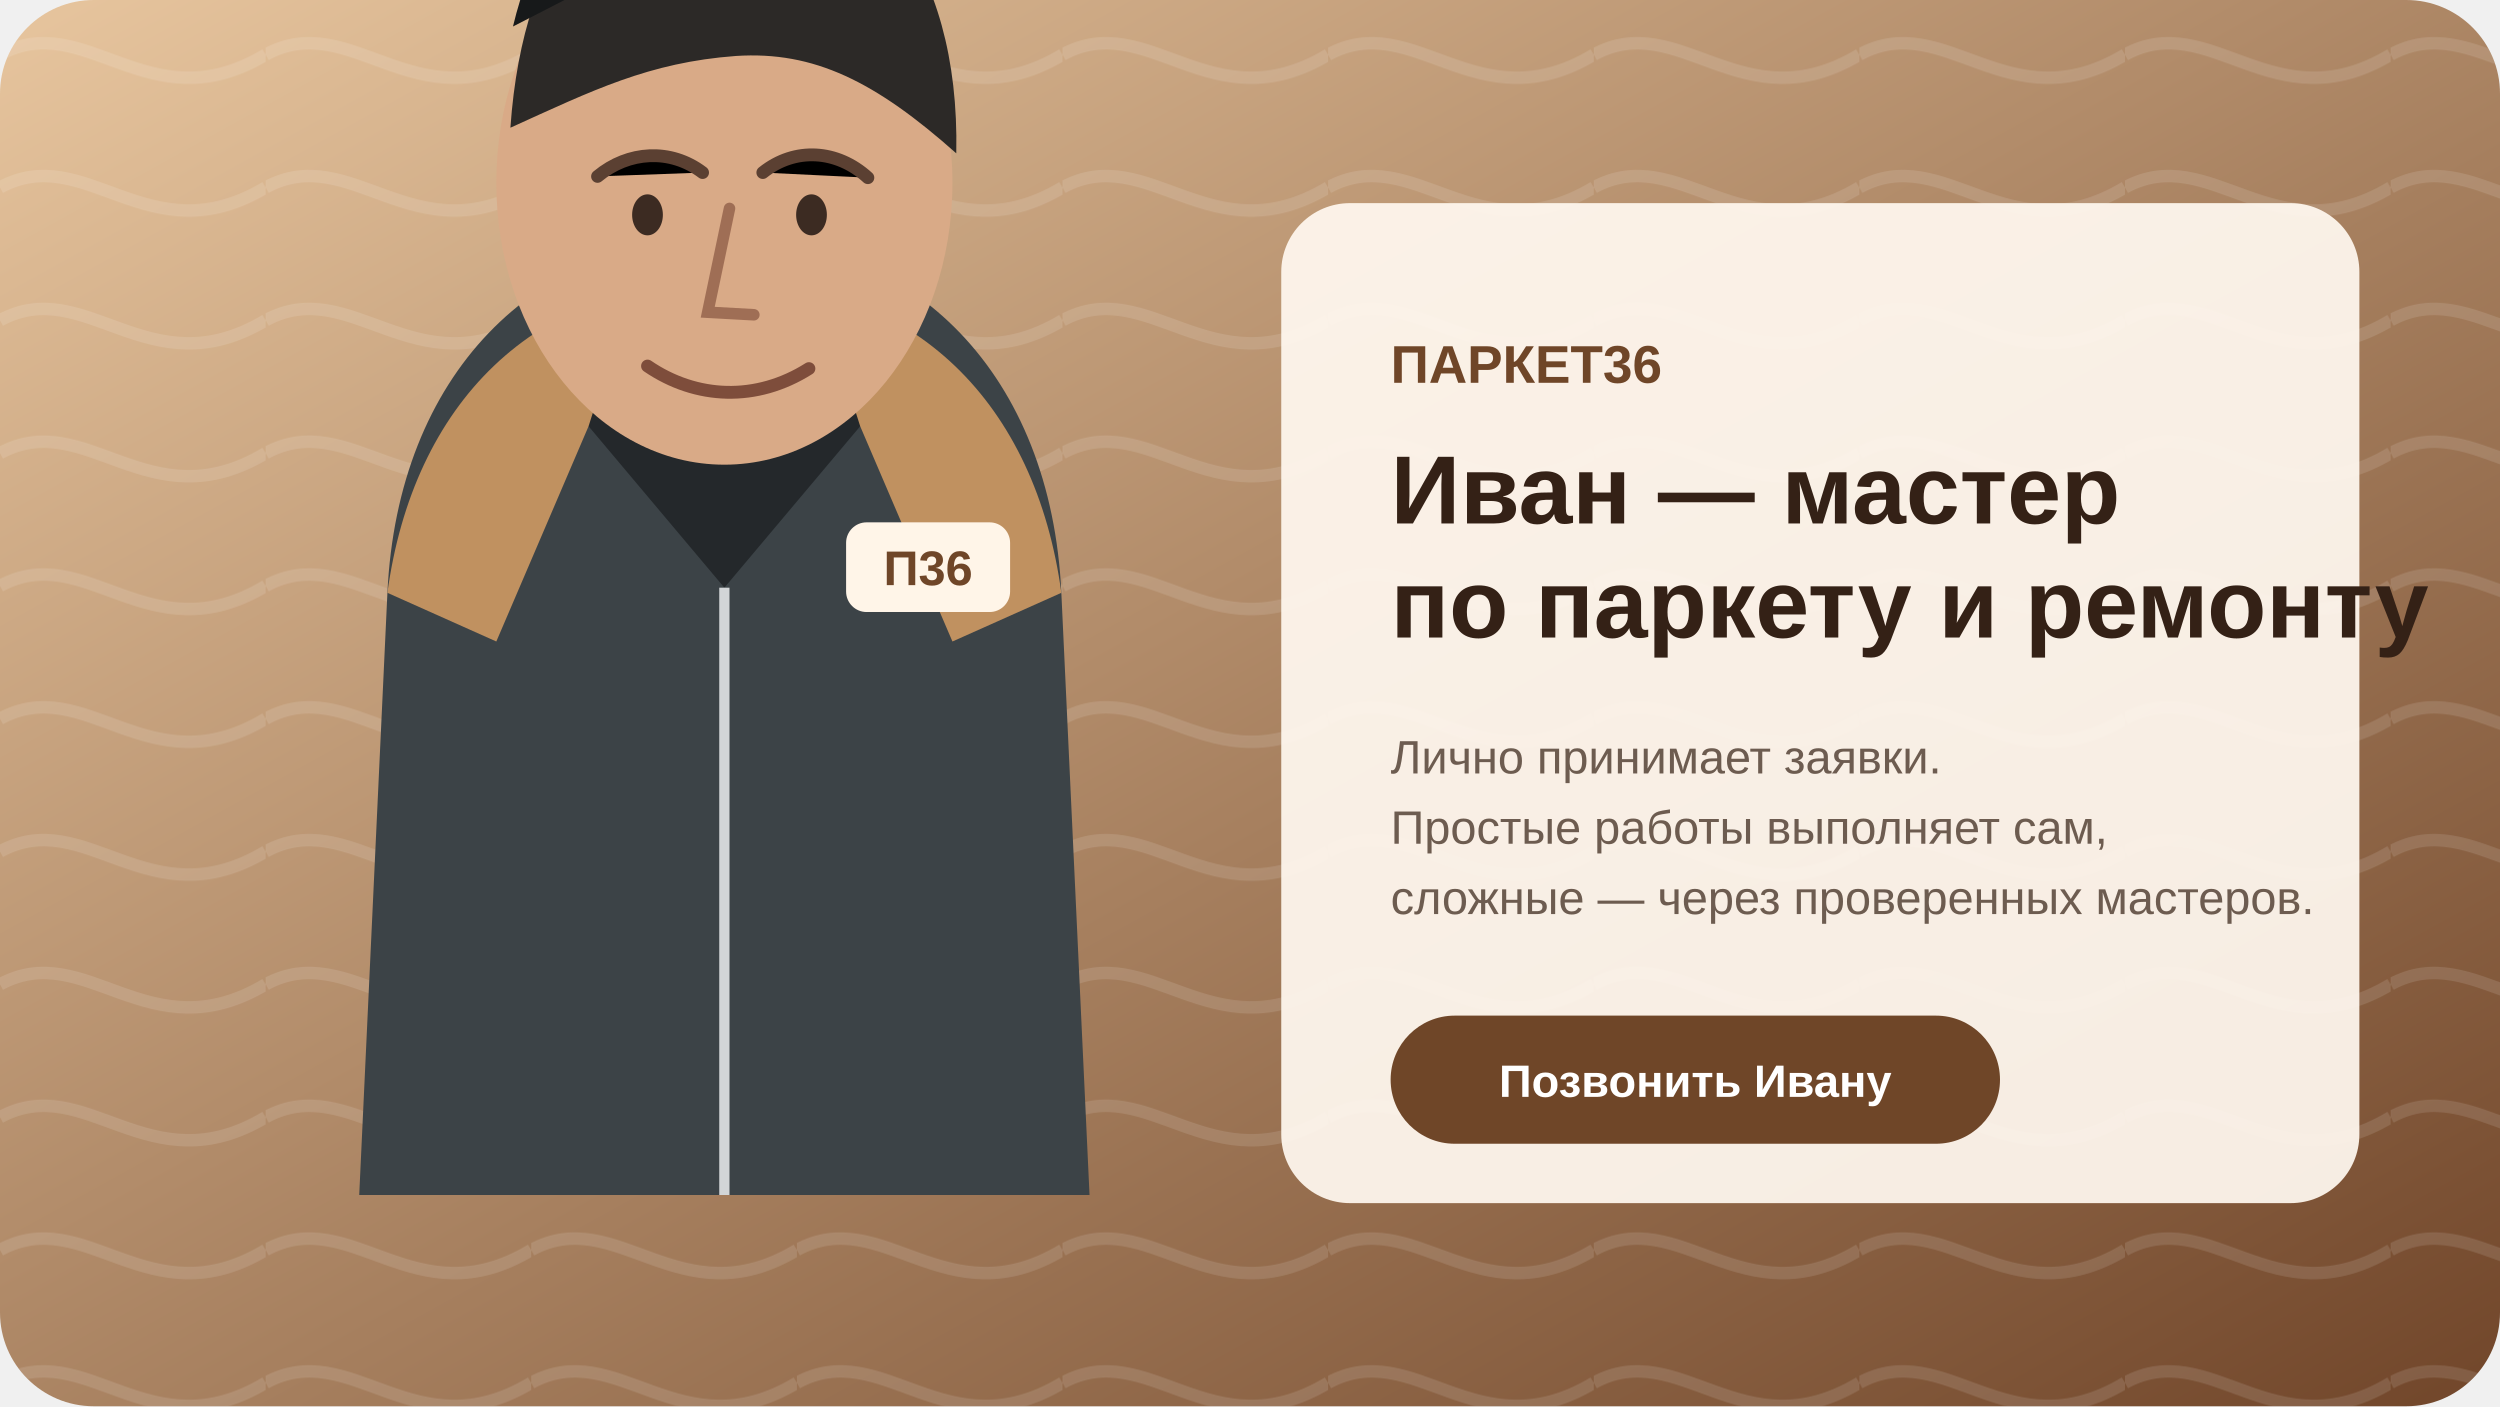
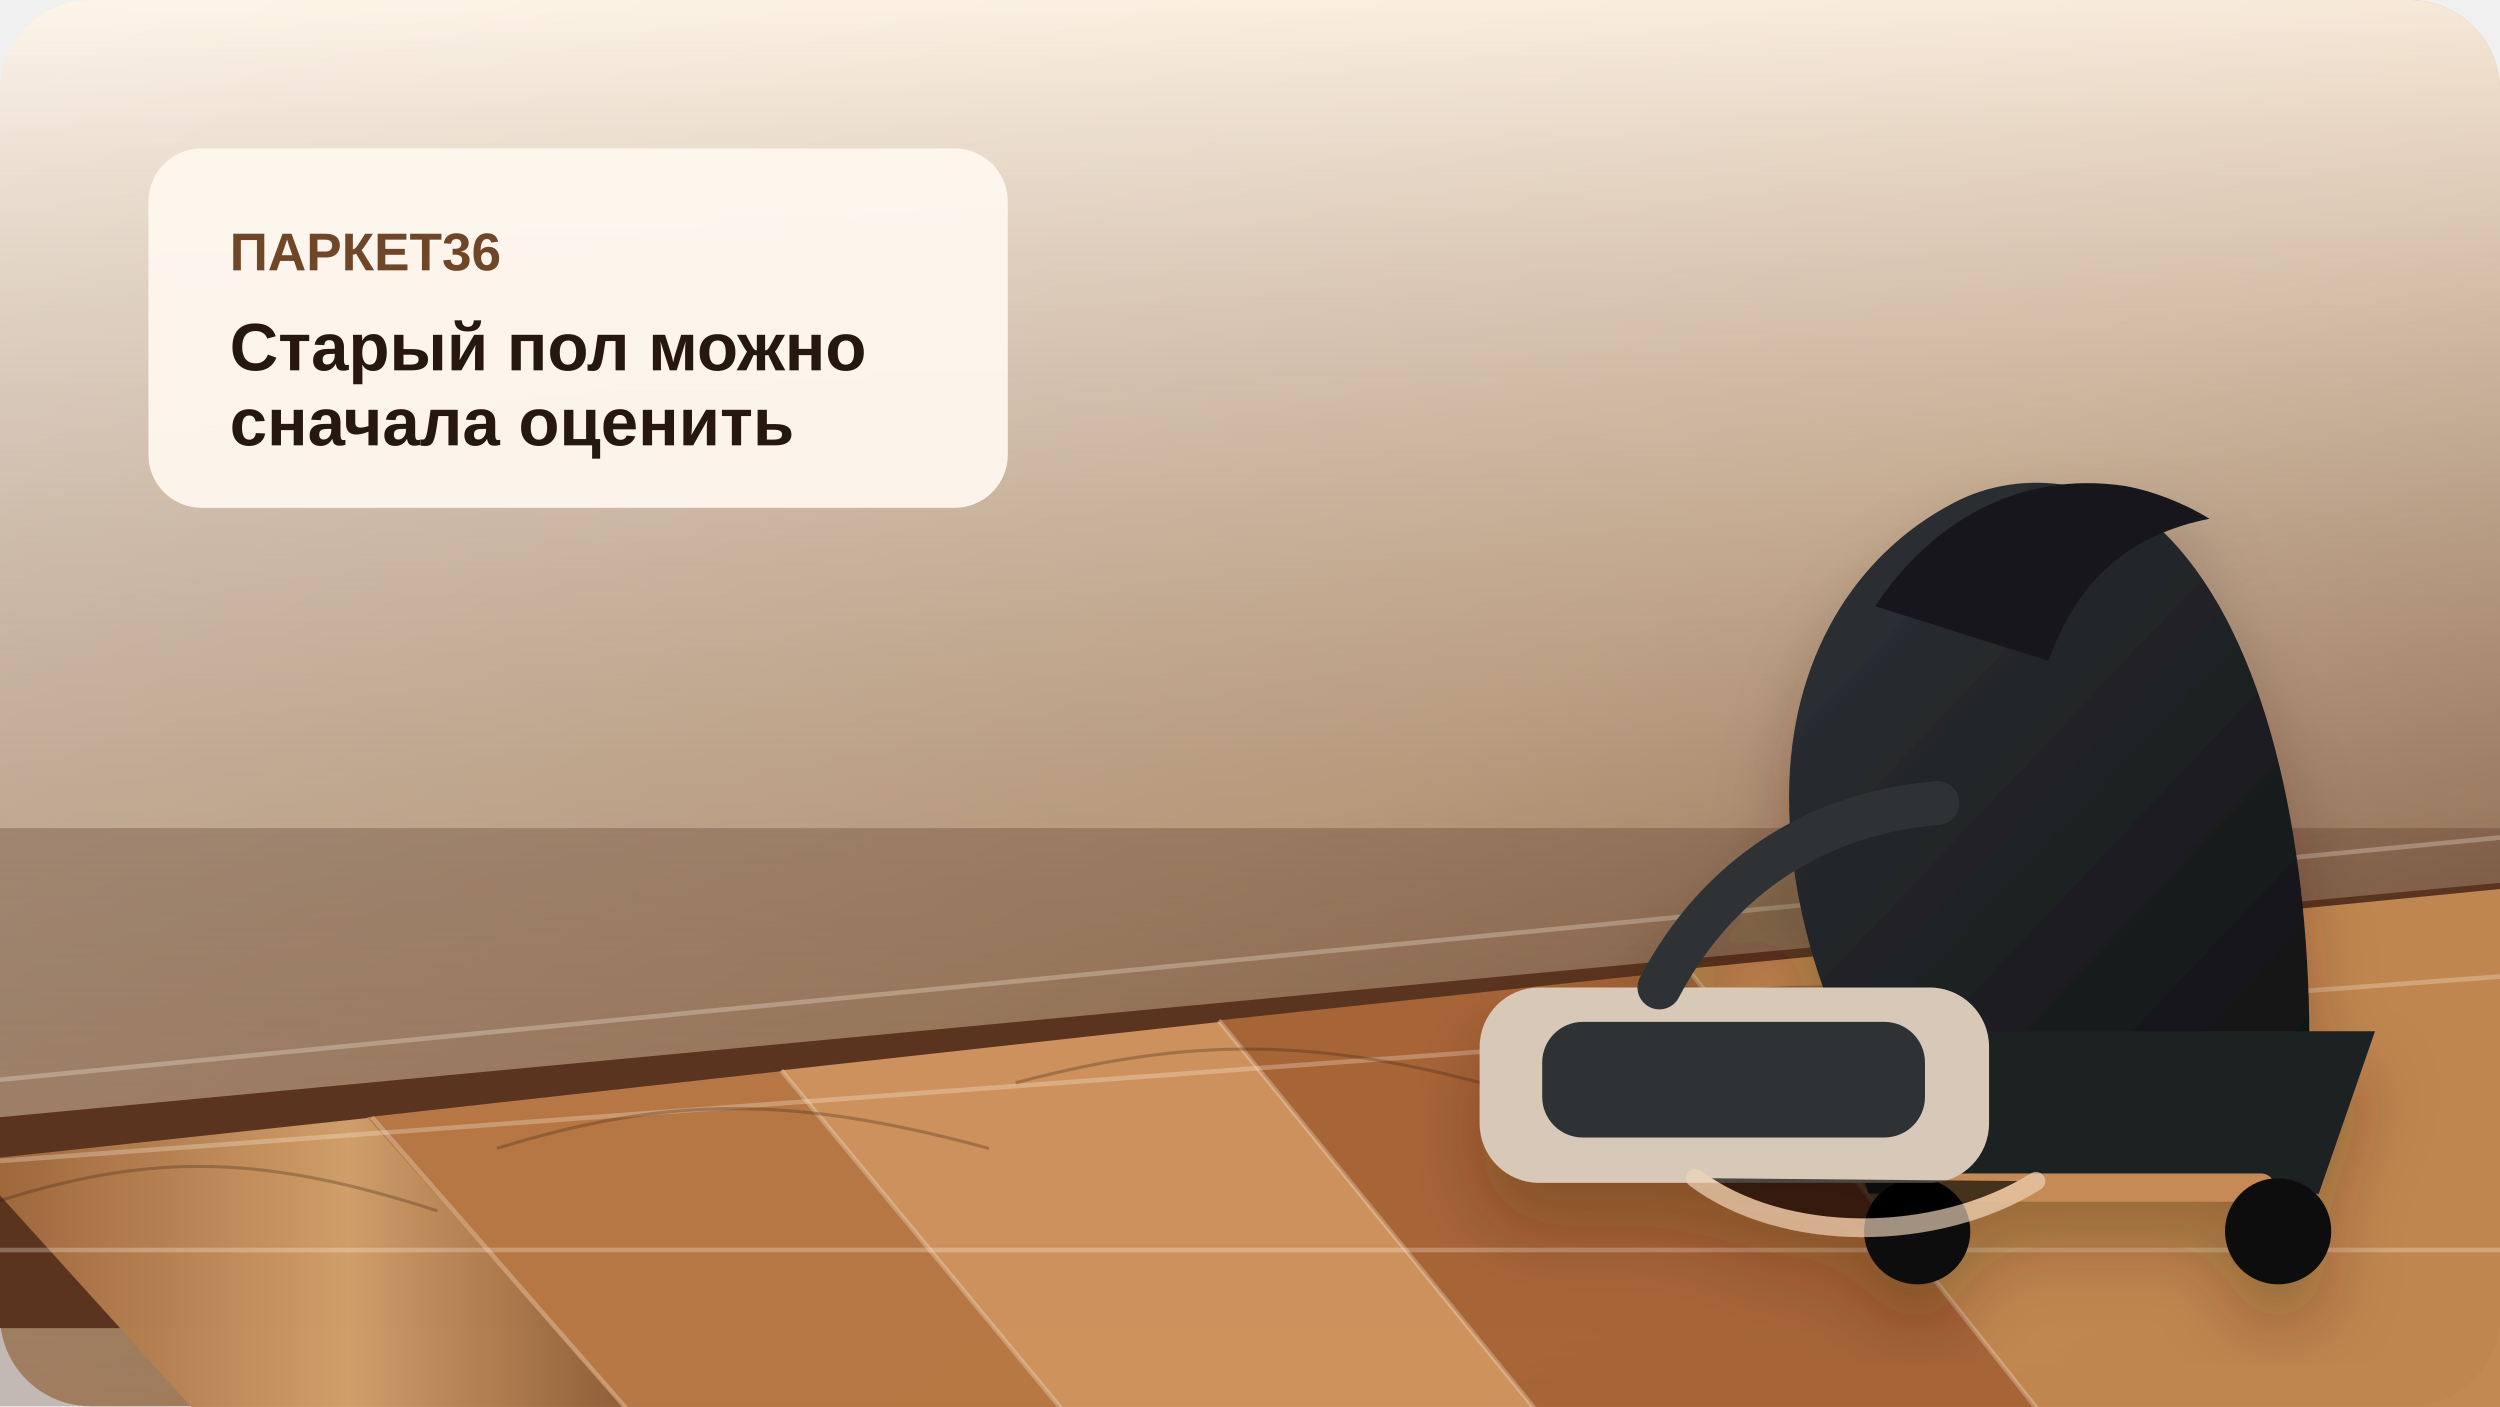
- <svg xmlns="http://www.w3.org/2000/svg" viewBox="0 0 1600 900" role="img" aria-label="Иван — мастер Паркет36">
+ <svg xmlns="http://www.w3.org/2000/svg" viewBox="0 0 1600 900" role="img" aria-label="Паркет36 — циклёвка и реставрация паркета">
  <defs>
-     <linearGradient id="b" x1="0" y1="0" x2="1" y2="1">
-       <stop stop-color="#e7c59e" />
-       <stop offset="1" stop-color="#71462a" />
+     <linearGradient id="wall" x1="0" y1="0" x2="1" y2="1">
+       <stop stop-color="#f7eadb" />
+       <stop offset=".55" stop-color="#d4ad83" />
+       <stop offset="1" stop-color="#7a4b2d" />
    </linearGradient>
-     <pattern id="w" width="170" height="85" patternUnits="userSpaceOnUse">
-       <path d="M0 35c55-30 95 45 170 0" fill="none" stroke="#fff" stroke-opacity=".12" stroke-width="8" />
-     </pattern>
+     <linearGradient id="shade" x1="0" y1="0" x2="0" y2="1">
+       <stop stop-color="#fff7ec" stop-opacity=".78" />
+       <stop offset="1" stop-color="#3c2417" stop-opacity=".14" />
+     </linearGradient>
+     <linearGradient id="plank" x1="0" y1="0" x2="1" y2="0">
+       <stop stop-color="#9b6338" />
+       <stop offset=".5" stop-color="#d2a06a" />
+       <stop offset="1" stop-color="#774523" />
+     </linearGradient>
+     <linearGradient id="dark" x1="0" y1="0" x2="1" y2="1">
+       <stop stop-color="#303438" />
+       <stop offset="1" stop-color="#111416" />
+     </linearGradient>
+     <filter id="shadow">
+       <feDropShadow dx="0" dy="28" stdDeviation="22" flood-color="#2b170b" flood-opacity=".28" />
+     </filter>
  </defs>
-   <rect width="1600" height="900" rx="60" fill="url(#b)" />
-   <rect width="1600" height="900" rx="60" fill="url(#w)" />
-   <g transform="translate(70 -170) scale(.82)">
-     <use href="#person" />
+   <rect width="1600" height="900" rx="58" fill="url(#wall)" />
+   <rect width="1600" height="900" rx="58" fill="url(#shade)" />
+   <path d="M0 530h1600v370H0z" fill="#4a2c1b" opacity=".28" />
+   <g transform="translate(0 505)">
+     <path d="M0 345h1600V60L0 210z" fill="#5b341f" />
+     <g opacity=".98">
+       <path d="M-20 238 240 210l225 260H190z" fill="url(#plank)" />
+       <path d="M235 210 505 180l235 290H465z" fill="#b87844" />
+       <path d="M500 180 790 148l252 322H740z" fill="#cf935e" />
+       <path d="M780 148 1090 115l272 355h-320z" fill="#a86537" />
+       <path d="M1080 115 1620 62v408h-258z" fill="#c28850" />
+     </g>
+     <g stroke="#fff4e4" stroke-opacity=".28" stroke-width="3">
+       <path d="M238 210 465 470M500 180 740 470M780 148 1042 470M1080 115 1362 470" />
+       <path d="M0 295h1600M0 238l1600-118M0 186l1600-155" />
+     </g>
+     <g stroke="#3c2214" stroke-opacity=".3" stroke-width="2">
+       <path d="M-20 270c110-38 183-38 300 0M318 230c110-34 190-34 315 0M650 188c120-32 205-28 330 9M1030 142c115-25 215-19 345 15" fill="none" />
+     </g>
  </g>
-   <defs>
-     <g id="person">
-       <path d="M195 1140l22-470c8-170 115-278 263-278s255 108 263 278l22 470z" fill="#3c4347" />
-       <path d="M217 670c20-147 114-244 263-244s243 97 263 244l-85 38-72-168H374l-72 168z" fill="#c09160" />
-       <path d="M374 540l106 126 106-126-42-132H416z" fill="#24282b" />
-       <path d="M480 666v474" stroke="#d2d5d7" stroke-width="8" />
-       <rect x="575" y="615" width="128" height="70" rx="16" fill="#fff5e8" />
-       <text x="639" y="664" text-anchor="middle" font-family="Arial" font-size="38" font-weight="900" fill="#6f4628">П36</text>
-       <ellipse cx="480" cy="350" rx="178" ry="220" fill="#d9aa87" />
-       <path d="M313 307c10-144 77-220 168-220 110 0 183 92 180 240-63-56-111-80-172-76-68 5-112 27-176 56z" fill="#2c2927" />
-       <path d="M315 228c27-113 101-166 185-166 76 0 142 39 177 112-79-35-178-37-253-2z" fill="#17191a" />
-       <path d="M381 345c24-20 57-22 82-3M510 342c25-20 58-18 82 4" stroke="#5b4032" stroke-width="10" stroke-linecap="round" />
-       <ellipse cx="420" cy="375" rx="12" ry="16" fill="#3c2b22" />
-       <ellipse cx="548" cy="375" rx="12" ry="16" fill="#3c2b22" />
-       <path d="M484 370l-17 81 36 2" stroke="#9f6e55" stroke-width="9" fill="none" stroke-linecap="round" />
-       <path d="M420 493c38 26 85 28 126 2" stroke="#7e4d3b" stroke-width="10" fill="none" stroke-linecap="round" />
-     </g>
-   </defs>
-   <g transform="translate(820 130)">
-     <rect width="690" height="640" rx="44" fill="#fff8ef" opacity=".93" />
-     <text x="70" y="115" font-family="Arial" font-size="34" font-weight="900" fill="#6f4628">ПАРКЕТ36</text>
-     <text x="70" y="205" font-family="Arial" font-size="62" font-weight="900" fill="#342116">Иван — мастер</text>
-     <text x="70" y="278" font-family="Arial" font-size="62" font-weight="900" fill="#342116">по паркету и ремонту</text>
-     <text x="70" y="365" font-family="Arial" font-size="30" fill="#6d5c50">Лично принимает заявки.</text>
-     <text x="70" y="410" font-family="Arial" font-size="30" fill="#6d5c50">Простые работы выполняет сам,</text>
-     <text x="70" y="455" font-family="Arial" font-size="30" fill="#6d5c50">сложные — через проверенных мастеров.</text>
-     <rect x="70" y="520" width="390" height="82" rx="41" fill="#6f4628" />
-     <text x="265" y="572" text-anchor="middle" font-family="Arial" font-size="29" font-weight="900" fill="#fff">Позвонить Ивану</text>
+   <g filter="url(#shadow)" transform="translate(875 240)">
+     <path d="M270 270c0-88 42-155 105-188 45-24 104-14 139 23 62 65 88 191 89 316H303c-22-52-33-101-33-151z" fill="url(#dark)" />
+     <path d="M325 148c36-54 92-87 160-77 17 3 38 11 54 21-50 10-84 38-103 91z" fill="#17191a" />
+     <path d="M285 420h360l-36 104H321z" fill="#1d2023" />
+     <path d="M362 520h210" stroke="#c58a55" stroke-width="18" stroke-linecap="round" />
+     <circle cx="352" cy="548" r="34" fill="#111" />
+     <circle cx="583" cy="548" r="34" fill="#111" />
+     <rect x="72" y="392" width="326" height="125" rx="38" fill="#d7c8b8" />
+     <rect x="112" y="414" width="245" height="74" rx="26" fill="#2e3336" />
+     <path d="M187 392c38-72 102-112 178-118" stroke="#2e3336" stroke-width="28" fill="none" stroke-linecap="round" />
+     <path d="M210 514c56 42 154 42 218 2" stroke="#f0d5b9" stroke-width="12" stroke-linecap="round" opacity=".65" />
+   </g>
+   <g transform="translate(95 95)">
+     <rect width="550" height="230" rx="34" fill="#fff8ef" opacity=".94" />
+     <text x="52" y="78" font-family="Arial, sans-serif" font-size="34" font-weight="900" fill="#6f4628">ПАРКЕТ36</text>
+     <text x="52" y="142" font-family="Arial, sans-serif" font-size="43" font-weight="900" fill="#26170f">Старый пол можно</text>
+     <text x="52" y="190" font-family="Arial, sans-serif" font-size="43" font-weight="900" fill="#26170f">сначала оценить</text>
  </g>
</svg>
